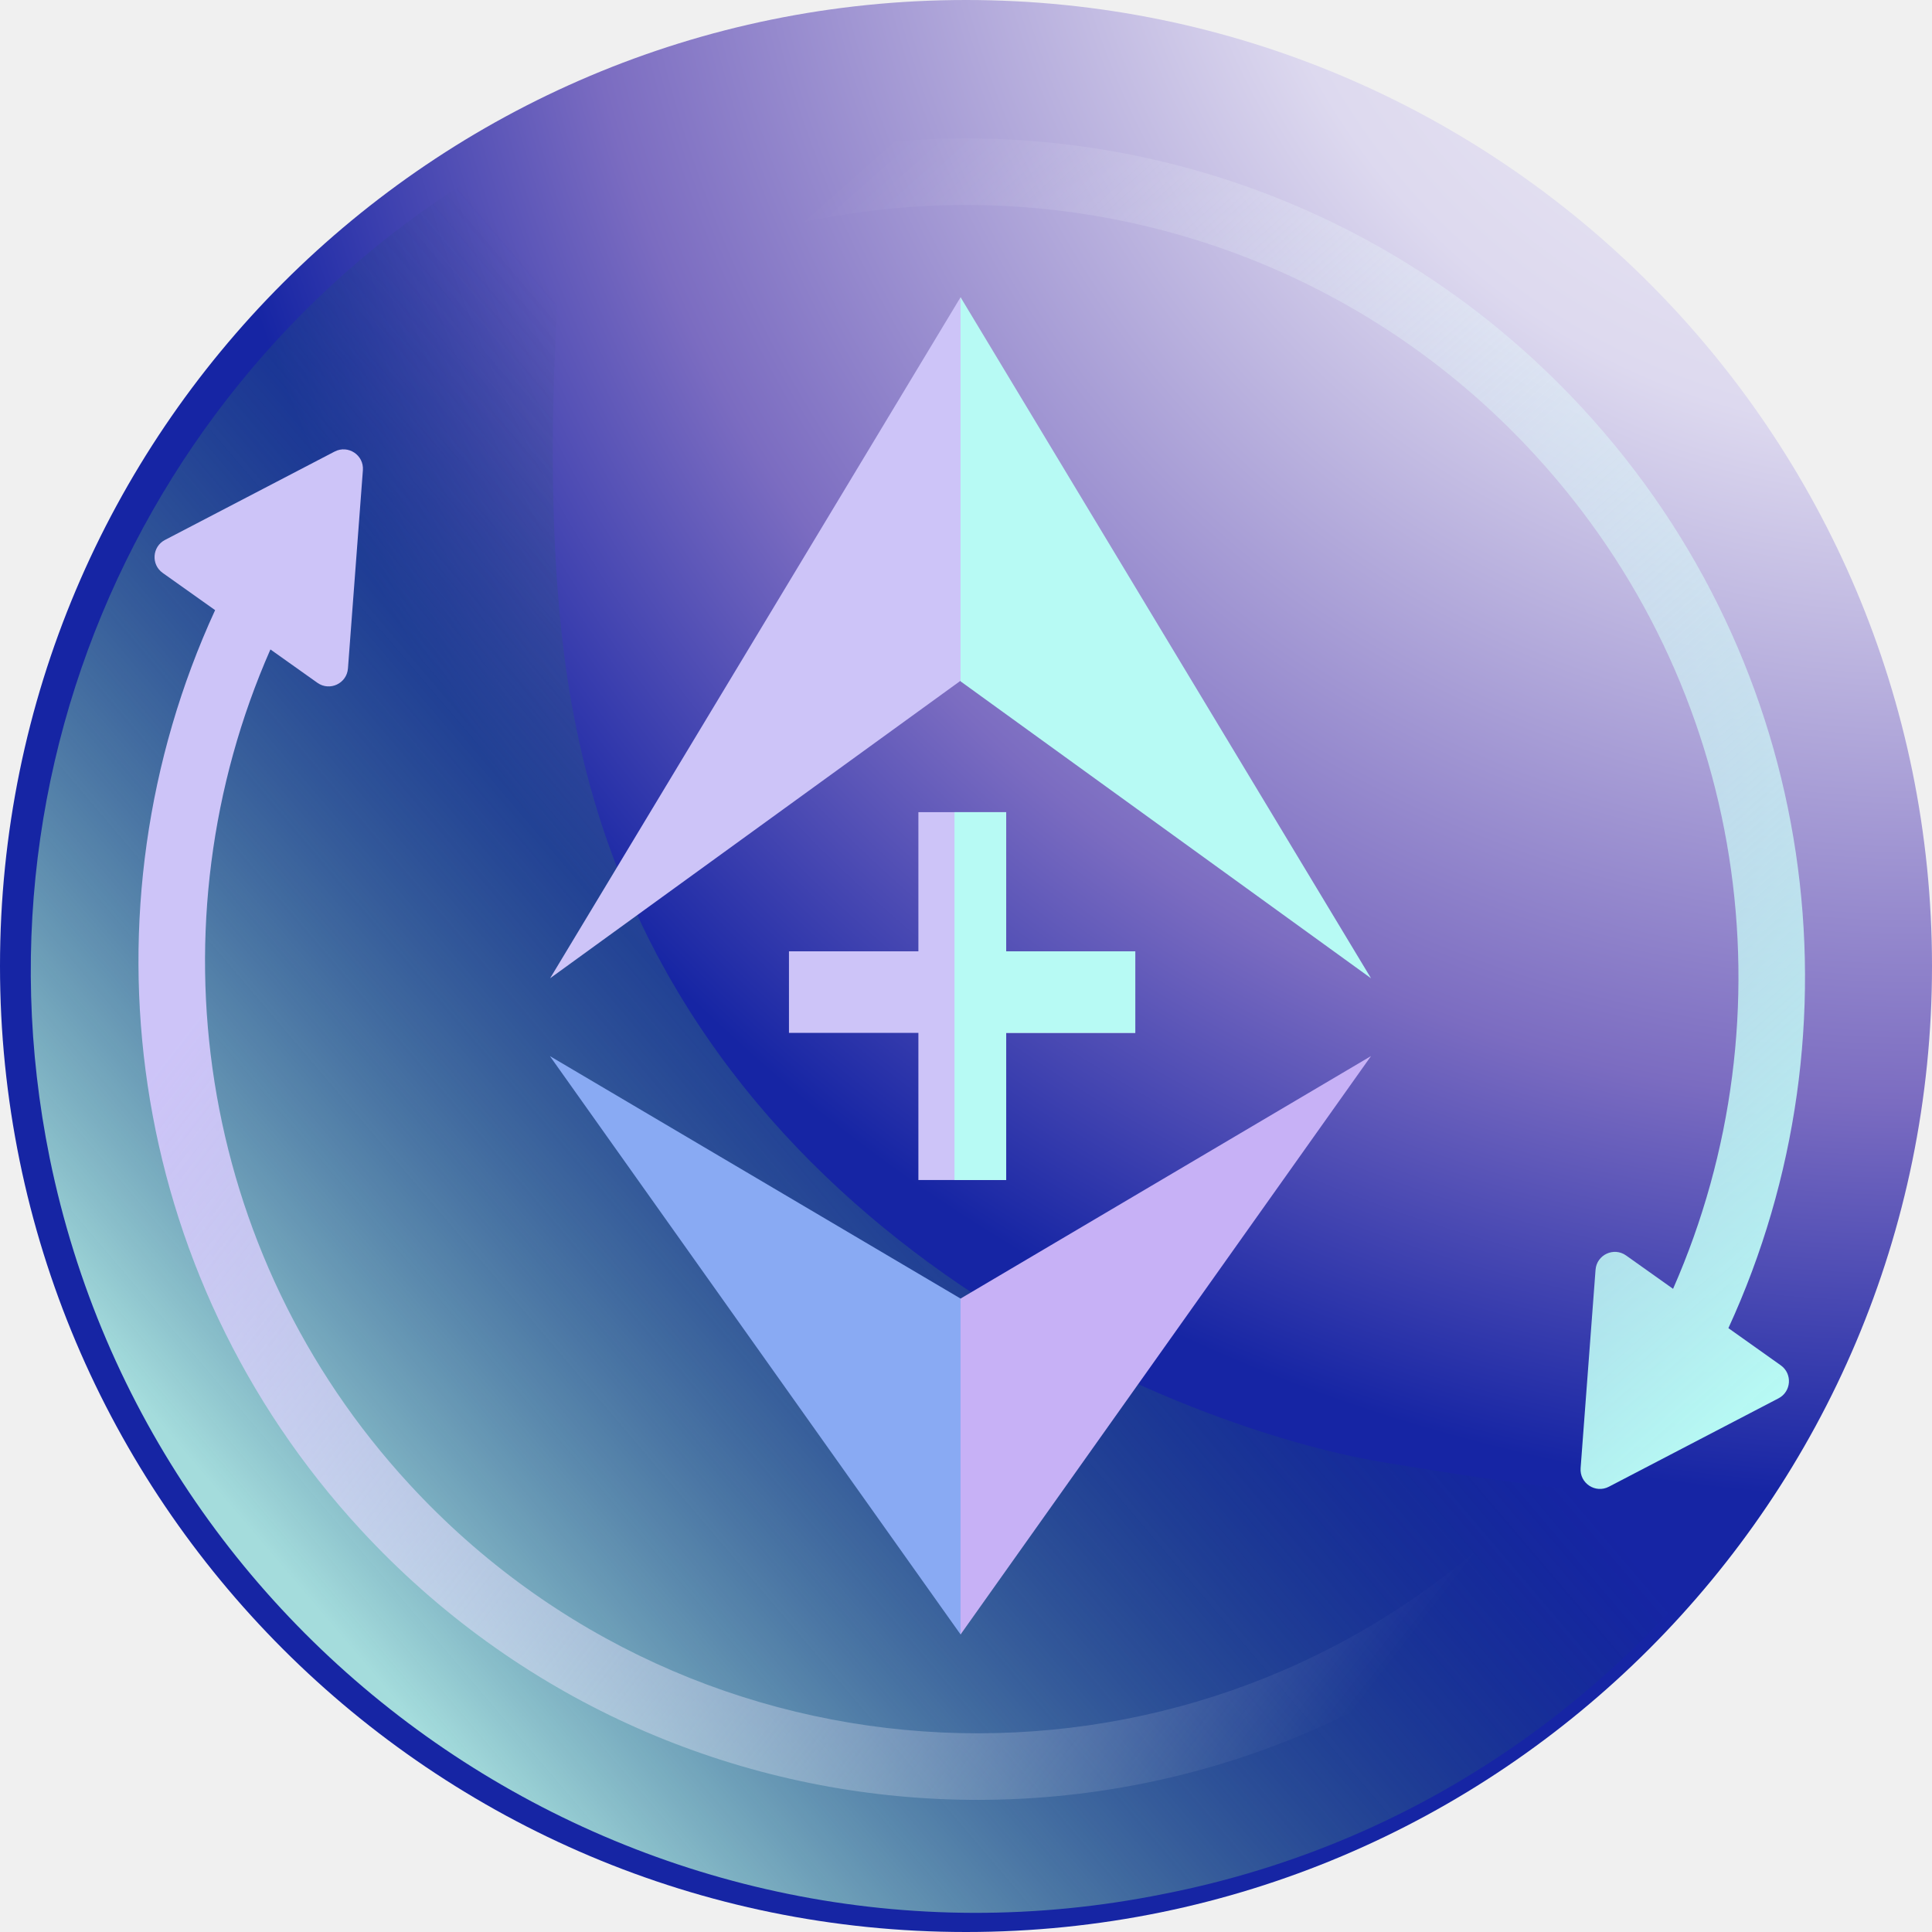
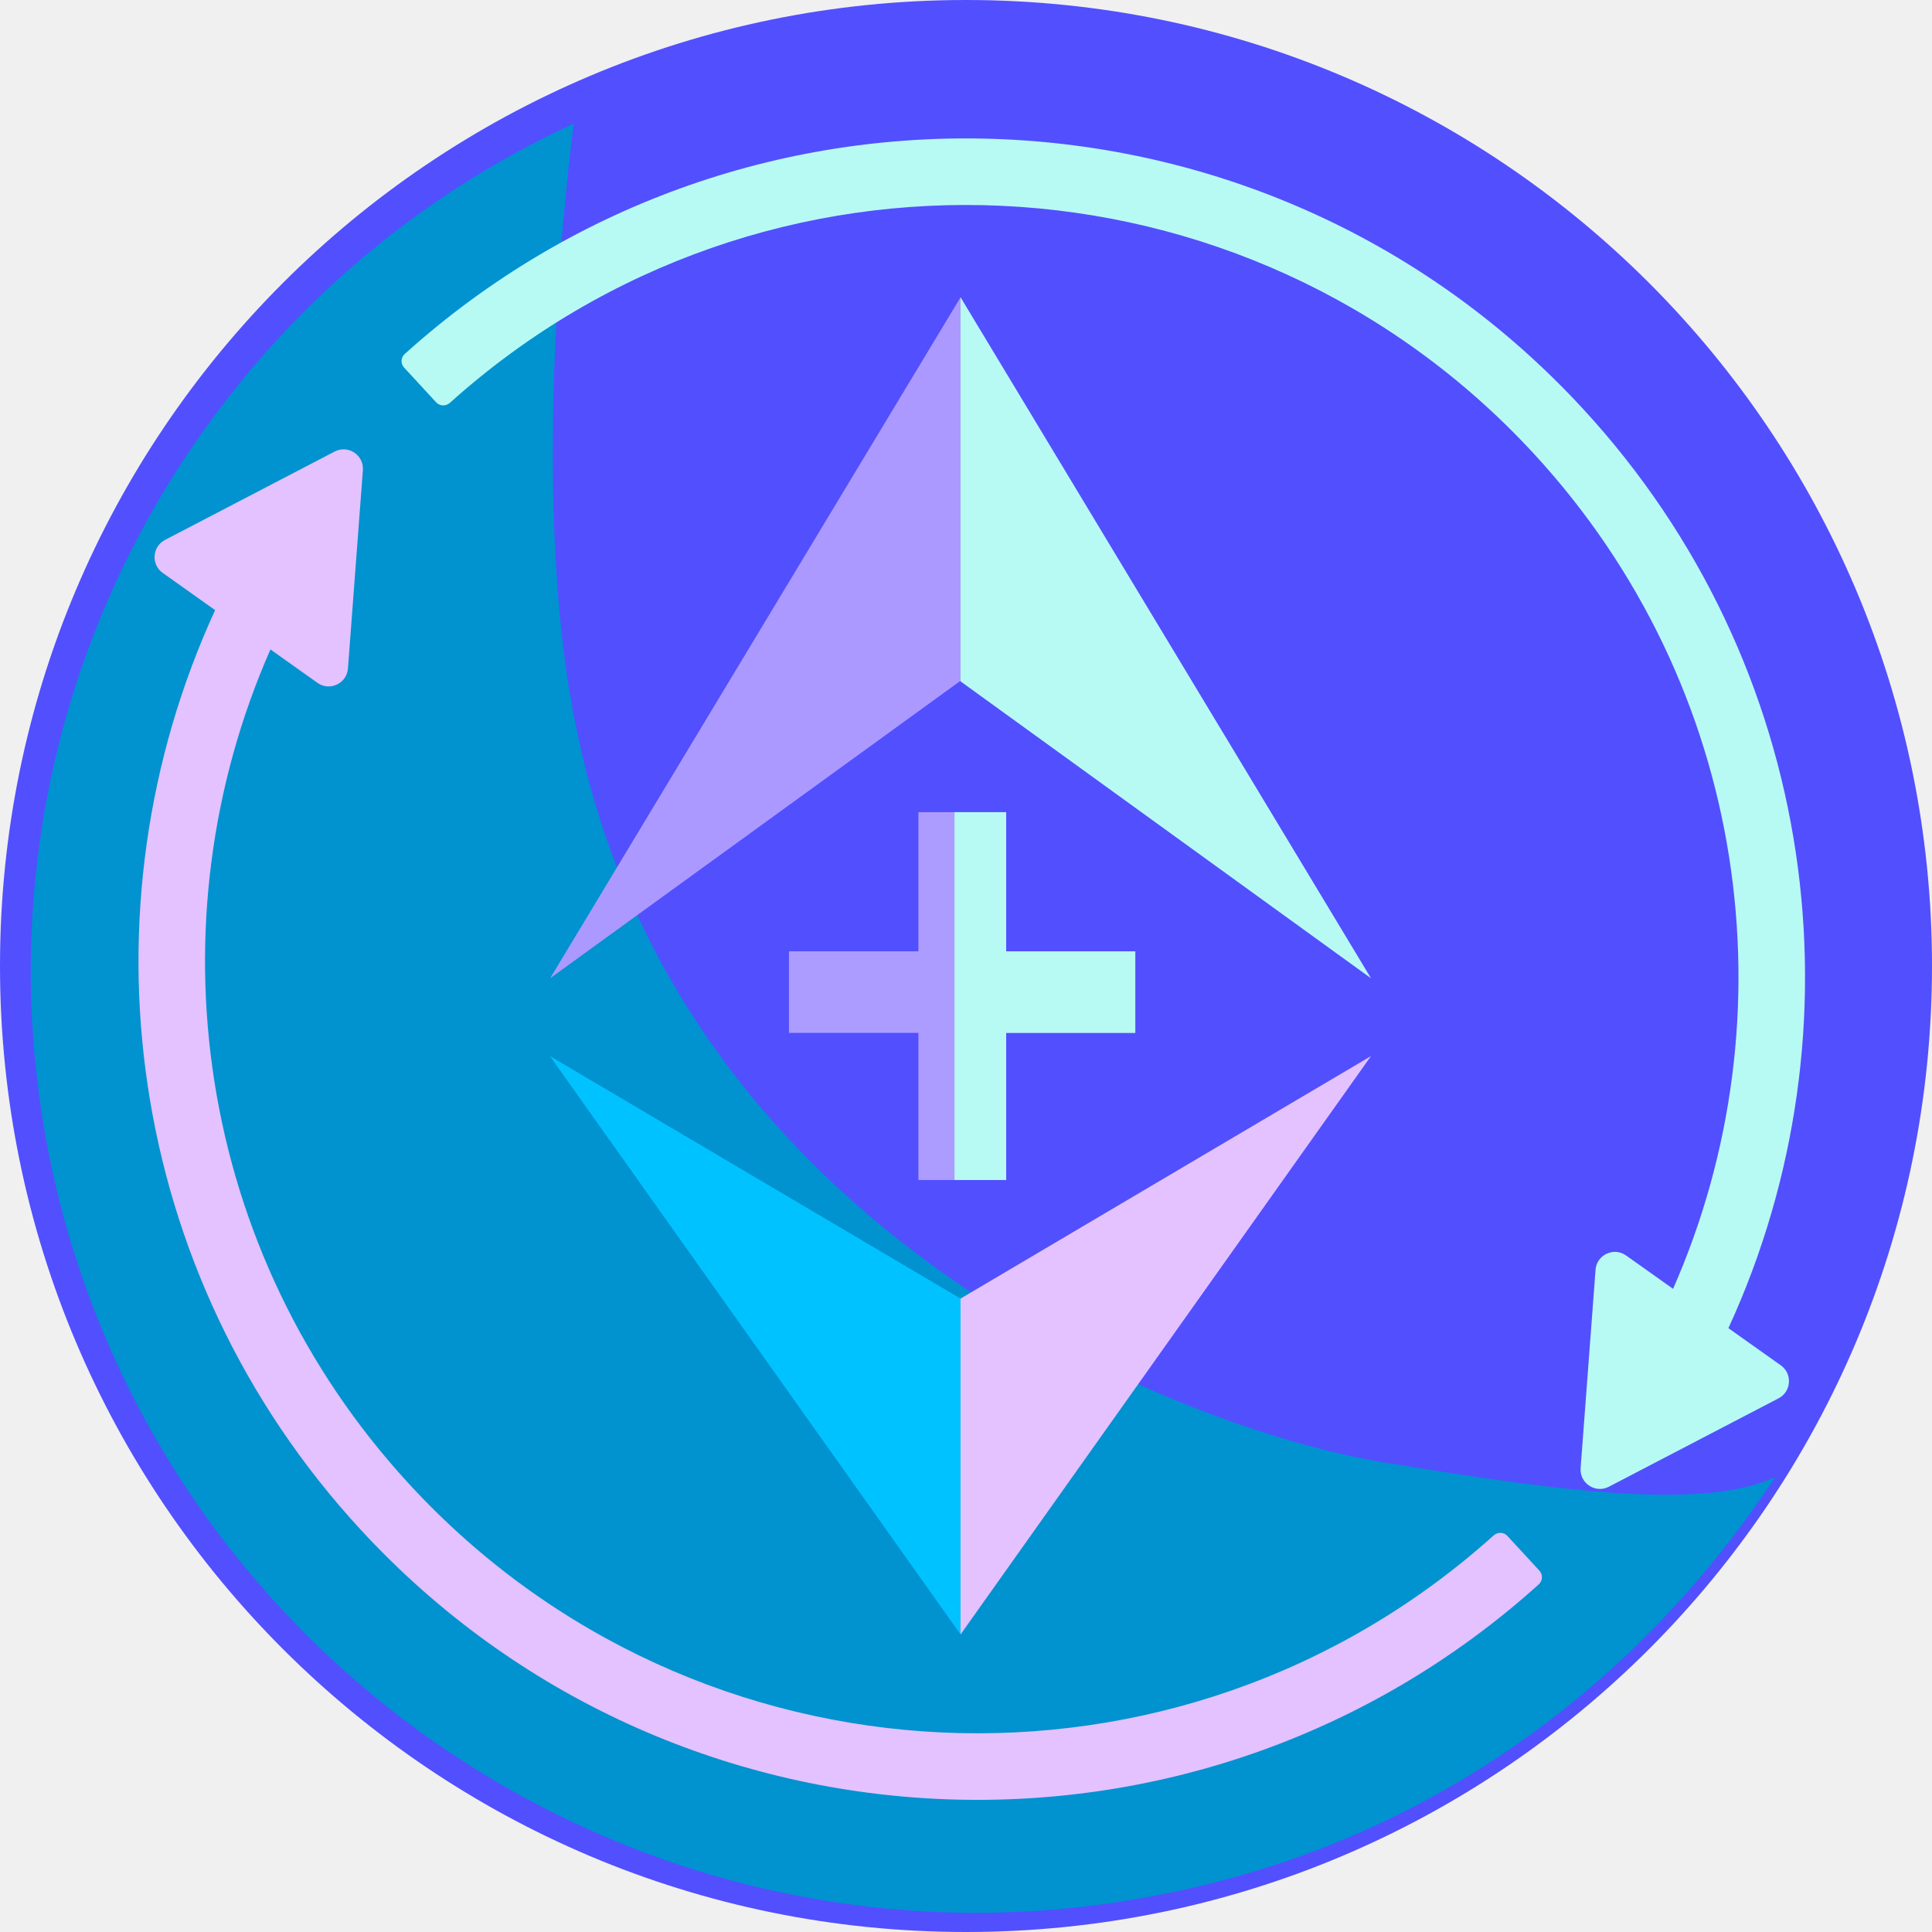
- <svg xmlns="http://www.w3.org/2000/svg" width="130" height="130" viewBox="0 0 130 130" fill="none">
-   <g clip-path="url(#clip0_10786_63496)">
-     <path d="M65 130C100.899 130 130 100.898 130 65C130 29.102 100.899 0 65 0C29.102 0 0 29.102 0 65C0 100.898 29.102 130 65 130Z" fill="url(#paint0_radial_10786_63496)" />
-     <path d="M93.001 98.38C79.76 96.174 45.787 83.272 38.801 49.098C35.307 32.539 38.606 8.32 38.606 8.32C12.719 20.217 -2.591 48.694 3.346 77.935C10.332 112.109 43.914 134.387 78.287 127.443C96.005 123.973 110.202 113.45 119.45 99.392C114.84 101.492 106.242 100.587 93.001 98.38Z" fill="url(#paint1_linear_10786_63496)" />
-     <path fill-rule="evenodd" clip-rule="evenodd" d="M116.3 89.367L119.826 91.871C120.62 92.436 120.537 93.64 119.673 94.09L108.258 100.038C107.352 100.51 106.279 99.803 106.356 98.784L107.361 85.442C107.437 84.431 108.589 83.89 109.416 84.478L112.577 86.723C120.649 68.38 117.666 46.211 103.22 30.539C83.915 9.596 51.389 8.118 30.269 27.109C30.001 27.35 29.587 27.335 29.343 27.07L27.191 24.735C26.947 24.471 26.965 24.056 27.233 23.815C50.172 3.148 85.532 4.741 106.513 27.503C122.43 44.77 125.529 69.29 116.3 89.367Z" fill="url(#paint2_linear_10786_63496)" />
-     <path fill-rule="evenodd" clip-rule="evenodd" d="M14.474 41.055L10.948 38.551C10.154 37.987 10.236 36.782 11.101 36.332L22.515 30.385C23.422 29.913 24.494 30.62 24.418 31.639L23.413 44.98C23.336 45.992 22.185 46.532 21.358 45.945L18.196 43.699C10.125 62.042 13.108 84.211 27.554 99.883C46.858 120.827 79.385 122.304 100.504 103.313C100.772 103.073 101.186 103.087 101.43 103.352L103.583 105.687C103.827 105.952 103.808 106.366 103.541 106.607C80.602 127.275 45.242 125.682 24.26 102.919C8.343 85.652 5.244 61.132 14.474 41.055Z" fill="url(#paint3_linear_10786_63496)" />
-     <g clip-path="url(#clip1_10786_63496)">
-       <path d="M64.634 20L65.237 22.05V45.369L37.016 65.825L64.634 20Z" fill="#CDC4F8" />
-       <path d="M64.634 20L92.252 65.825L64.634 45.846V20Z" fill="#B7FAF4" />
-       <path d="M64.635 87.378L64.975 87.793V108.987L64.635 109.98L37.001 71.062L64.635 87.378Z" fill="#89AAF3" />
-       <path d="M64.634 109.98V87.378L92.252 71.061L64.634 109.98Z" fill="#C7B1F6" />
-       <path d="M76.39 64.013V69.5H53.088V64.013H76.39ZM67.704 54.65V79.4H61.797V54.65H67.704Z" fill="#CDC4F8" />
-       <path fill-rule="evenodd" clip-rule="evenodd" d="M64.226 54.65H67.705V64.013H76.391V69.5H67.705V79.4H64.226V69.5V64.013V54.65Z" fill="#B7FAF4" />
-     </g>
+ <svg xmlns="http://www.w3.org/2000/svg" width="40" height="40" viewBox="0 0 40 40" fill="none">
+   <g clip-path="url(#clip0_1282_735)">
+     <path d="M20 40C31.046 40 40 31.046 40 20C40 8.954 31.046 0 20 0C8.954 0 0 8.954 0 20C0 31.046 8.954 40 20 40Z" fill="#524FFF" />
+     <path d="M28.616 30.271C24.541 29.592 14.088 25.622 11.939 15.107C10.864 10.012 11.879 2.56 11.879 2.56C3.913 6.221 -0.798 14.983 1.029 23.98C3.179 34.495 13.512 41.35 24.088 39.213C29.54 38.145 33.908 34.908 36.754 30.582C35.335 31.228 32.69 30.95 28.616 30.271Z" fill="#0192D0" />
+     <path fill-rule="evenodd" clip-rule="evenodd" d="M35.785 27.498L36.87 28.268C37.114 28.442 37.089 28.812 36.823 28.951L33.31 30.781C33.032 30.926 32.701 30.709 32.725 30.395L33.034 26.29C33.058 25.979 33.412 25.812 33.666 25.993L34.639 26.684C37.123 21.04 36.205 14.219 31.76 9.397C25.82 2.953 15.812 2.498 9.314 8.341C9.231 8.415 9.104 8.411 9.029 8.329L8.367 7.611C8.291 7.53 8.297 7.402 8.38 7.328C15.438 0.969 26.318 1.459 32.773 8.463C37.671 13.776 38.625 21.32 35.785 27.498Z" fill="#B7FAF4" />
+     <path fill-rule="evenodd" clip-rule="evenodd" d="M4.454 12.632L3.369 11.862C3.124 11.688 3.15 11.318 3.416 11.179L6.928 9.349C7.207 9.204 7.537 9.421 7.513 9.735L7.204 13.84C7.181 14.151 6.826 14.318 6.572 14.137L5.599 13.446C3.115 19.09 4.033 25.911 8.478 30.733C14.418 37.177 24.426 37.632 30.925 31.789C31.007 31.715 31.134 31.719 31.209 31.8L31.872 32.519C31.947 32.6 31.941 32.728 31.859 32.802C24.801 39.161 13.921 38.671 7.465 31.668C2.567 26.354 1.614 18.81 4.454 12.632Z" fill="#E4C2FF" />
+     <path d="M19.888 6.154L20.073 6.785V13.96L11.39 20.254L19.888 6.154Z" fill="#AB99FF" />
+     <path d="M19.887 6.154L28.385 20.254L19.887 14.107V6.154Z" fill="#B7FAF4" />
+     <path d="M19.888 26.886L19.992 27.013V33.534L19.888 33.84L11.385 21.865L19.888 26.886Z" fill="#00C2FF" />
+     <path d="M19.887 33.84V26.886L28.385 21.865L19.887 33.84Z" fill="#E4C2FF" />
+     <path d="M23.505 19.696V21.385H16.335V19.696H23.505ZM20.832 16.815V24.431H19.015V16.815H20.832Z" fill="#AD9CFF" />
+     <path fill-rule="evenodd" clip-rule="evenodd" d="M19.762 16.815H20.832V19.696H23.505V21.385H20.832V24.431H19.762V21.385V19.696V16.815Z" fill="#B7FAF4" />
  </g>
  <defs>
-     <radialGradient id="paint0_radial_10786_63496" cx="0" cy="0" r="1" gradientUnits="userSpaceOnUse" gradientTransform="translate(130 -18.2) rotate(131.262) scale(162.131)">
-       <stop stop-color="#FBFAF5" />
-       <stop offset="0.289" stop-color="#DDD9EF" />
-       <stop offset="0.571" stop-color="#7B6CC1" />
-       <stop offset="0.738" stop-color="#1625A4" />
-     </radialGradient>
-     <linearGradient id="paint1_linear_10786_63496" x1="21.435" y1="108.367" x2="74.399" y2="63.284" gradientUnits="userSpaceOnUse">
-       <stop stop-color="#A4DCDC" />
-       <stop offset="1" stop-color="#014343" stop-opacity="0" />
-     </linearGradient>
-     <linearGradient id="paint2_linear_10786_63496" x1="125.021" y1="89.224" x2="56.5" y2="12" gradientUnits="userSpaceOnUse">
-       <stop stop-color="#B7FAF4" />
-       <stop offset="1" stop-color="white" stop-opacity="0" />
-     </linearGradient>
-     <linearGradient id="paint3_linear_10786_63496" x1="12" y1="70" x2="83.269" y2="125.293" gradientUnits="userSpaceOnUse">
-       <stop stop-color="#CDC4F8" />
-       <stop offset="1" stop-color="white" stop-opacity="0" />
-     </linearGradient>
-     <clipPath id="clip0_10786_63496">
-       <rect width="130" height="130" rx="65" fill="white" />
-     </clipPath>
-     <clipPath id="clip1_10786_63496">
-       <rect width="55.252" height="90" fill="white" transform="matrix(-1 0 0 1 92.252 20)" />
+     <clipPath id="clip0_1282_735">
+       <rect width="40" height="40" rx="20" fill="white" />
    </clipPath>
  </defs>
</svg>
